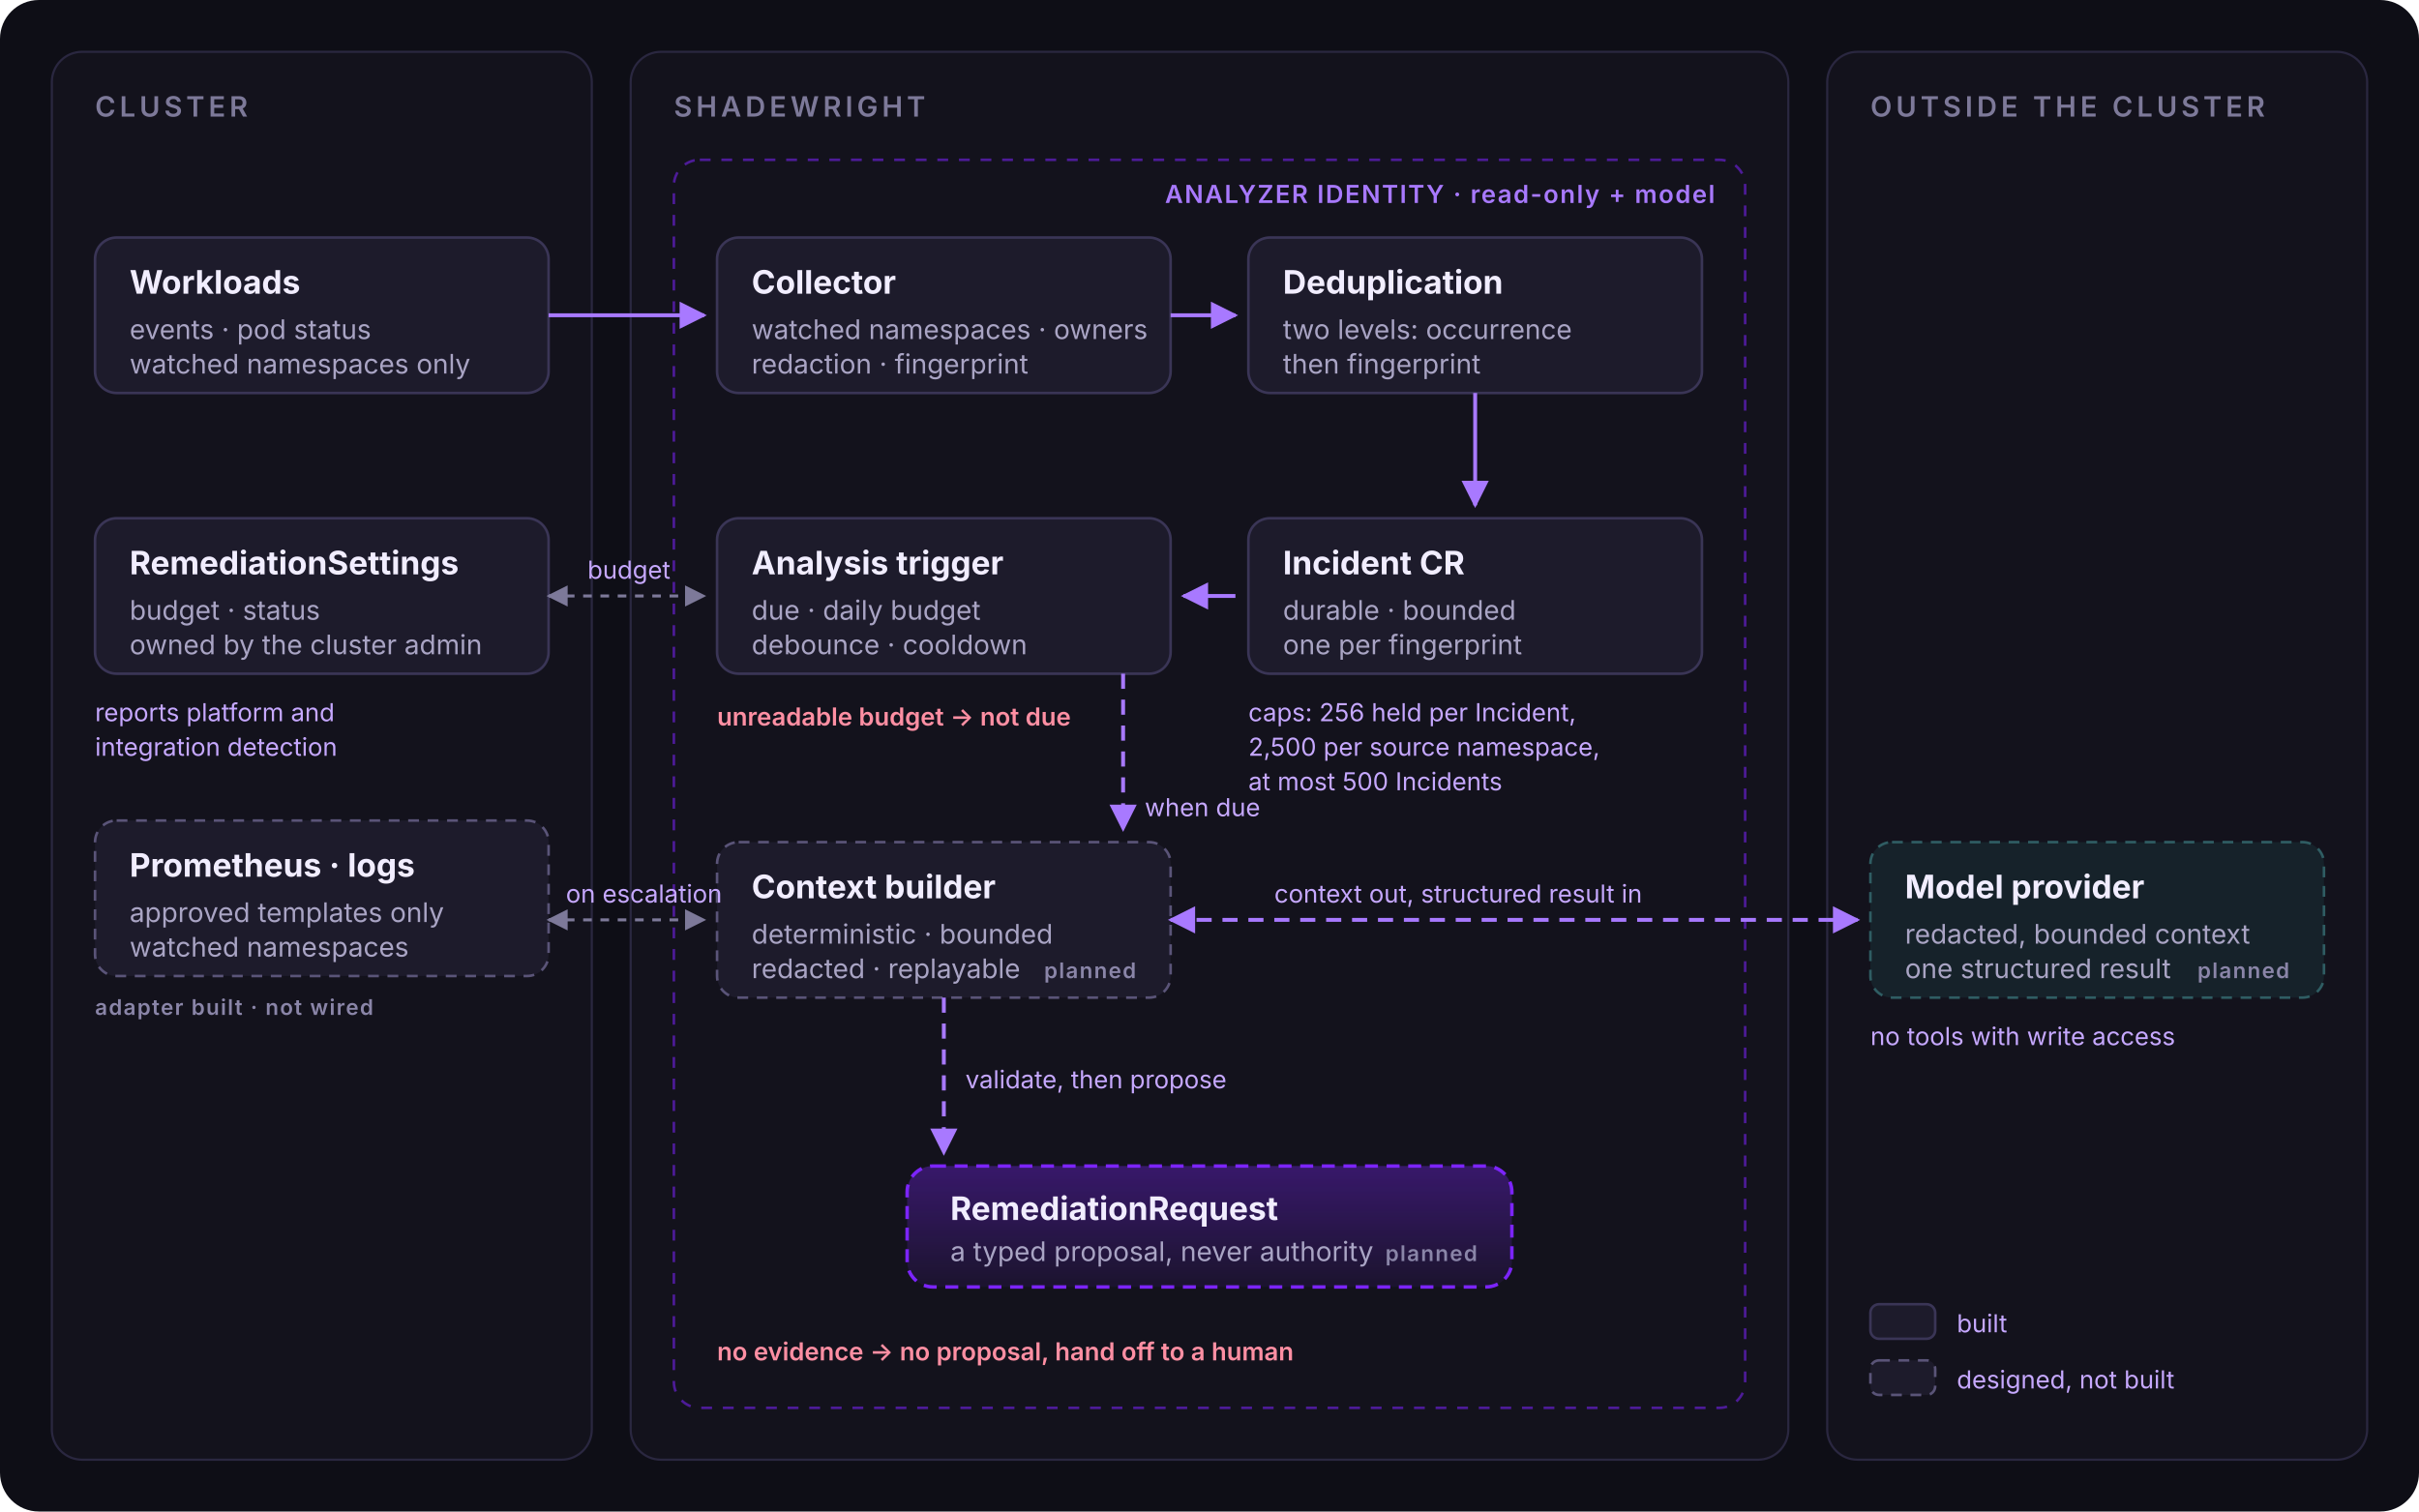
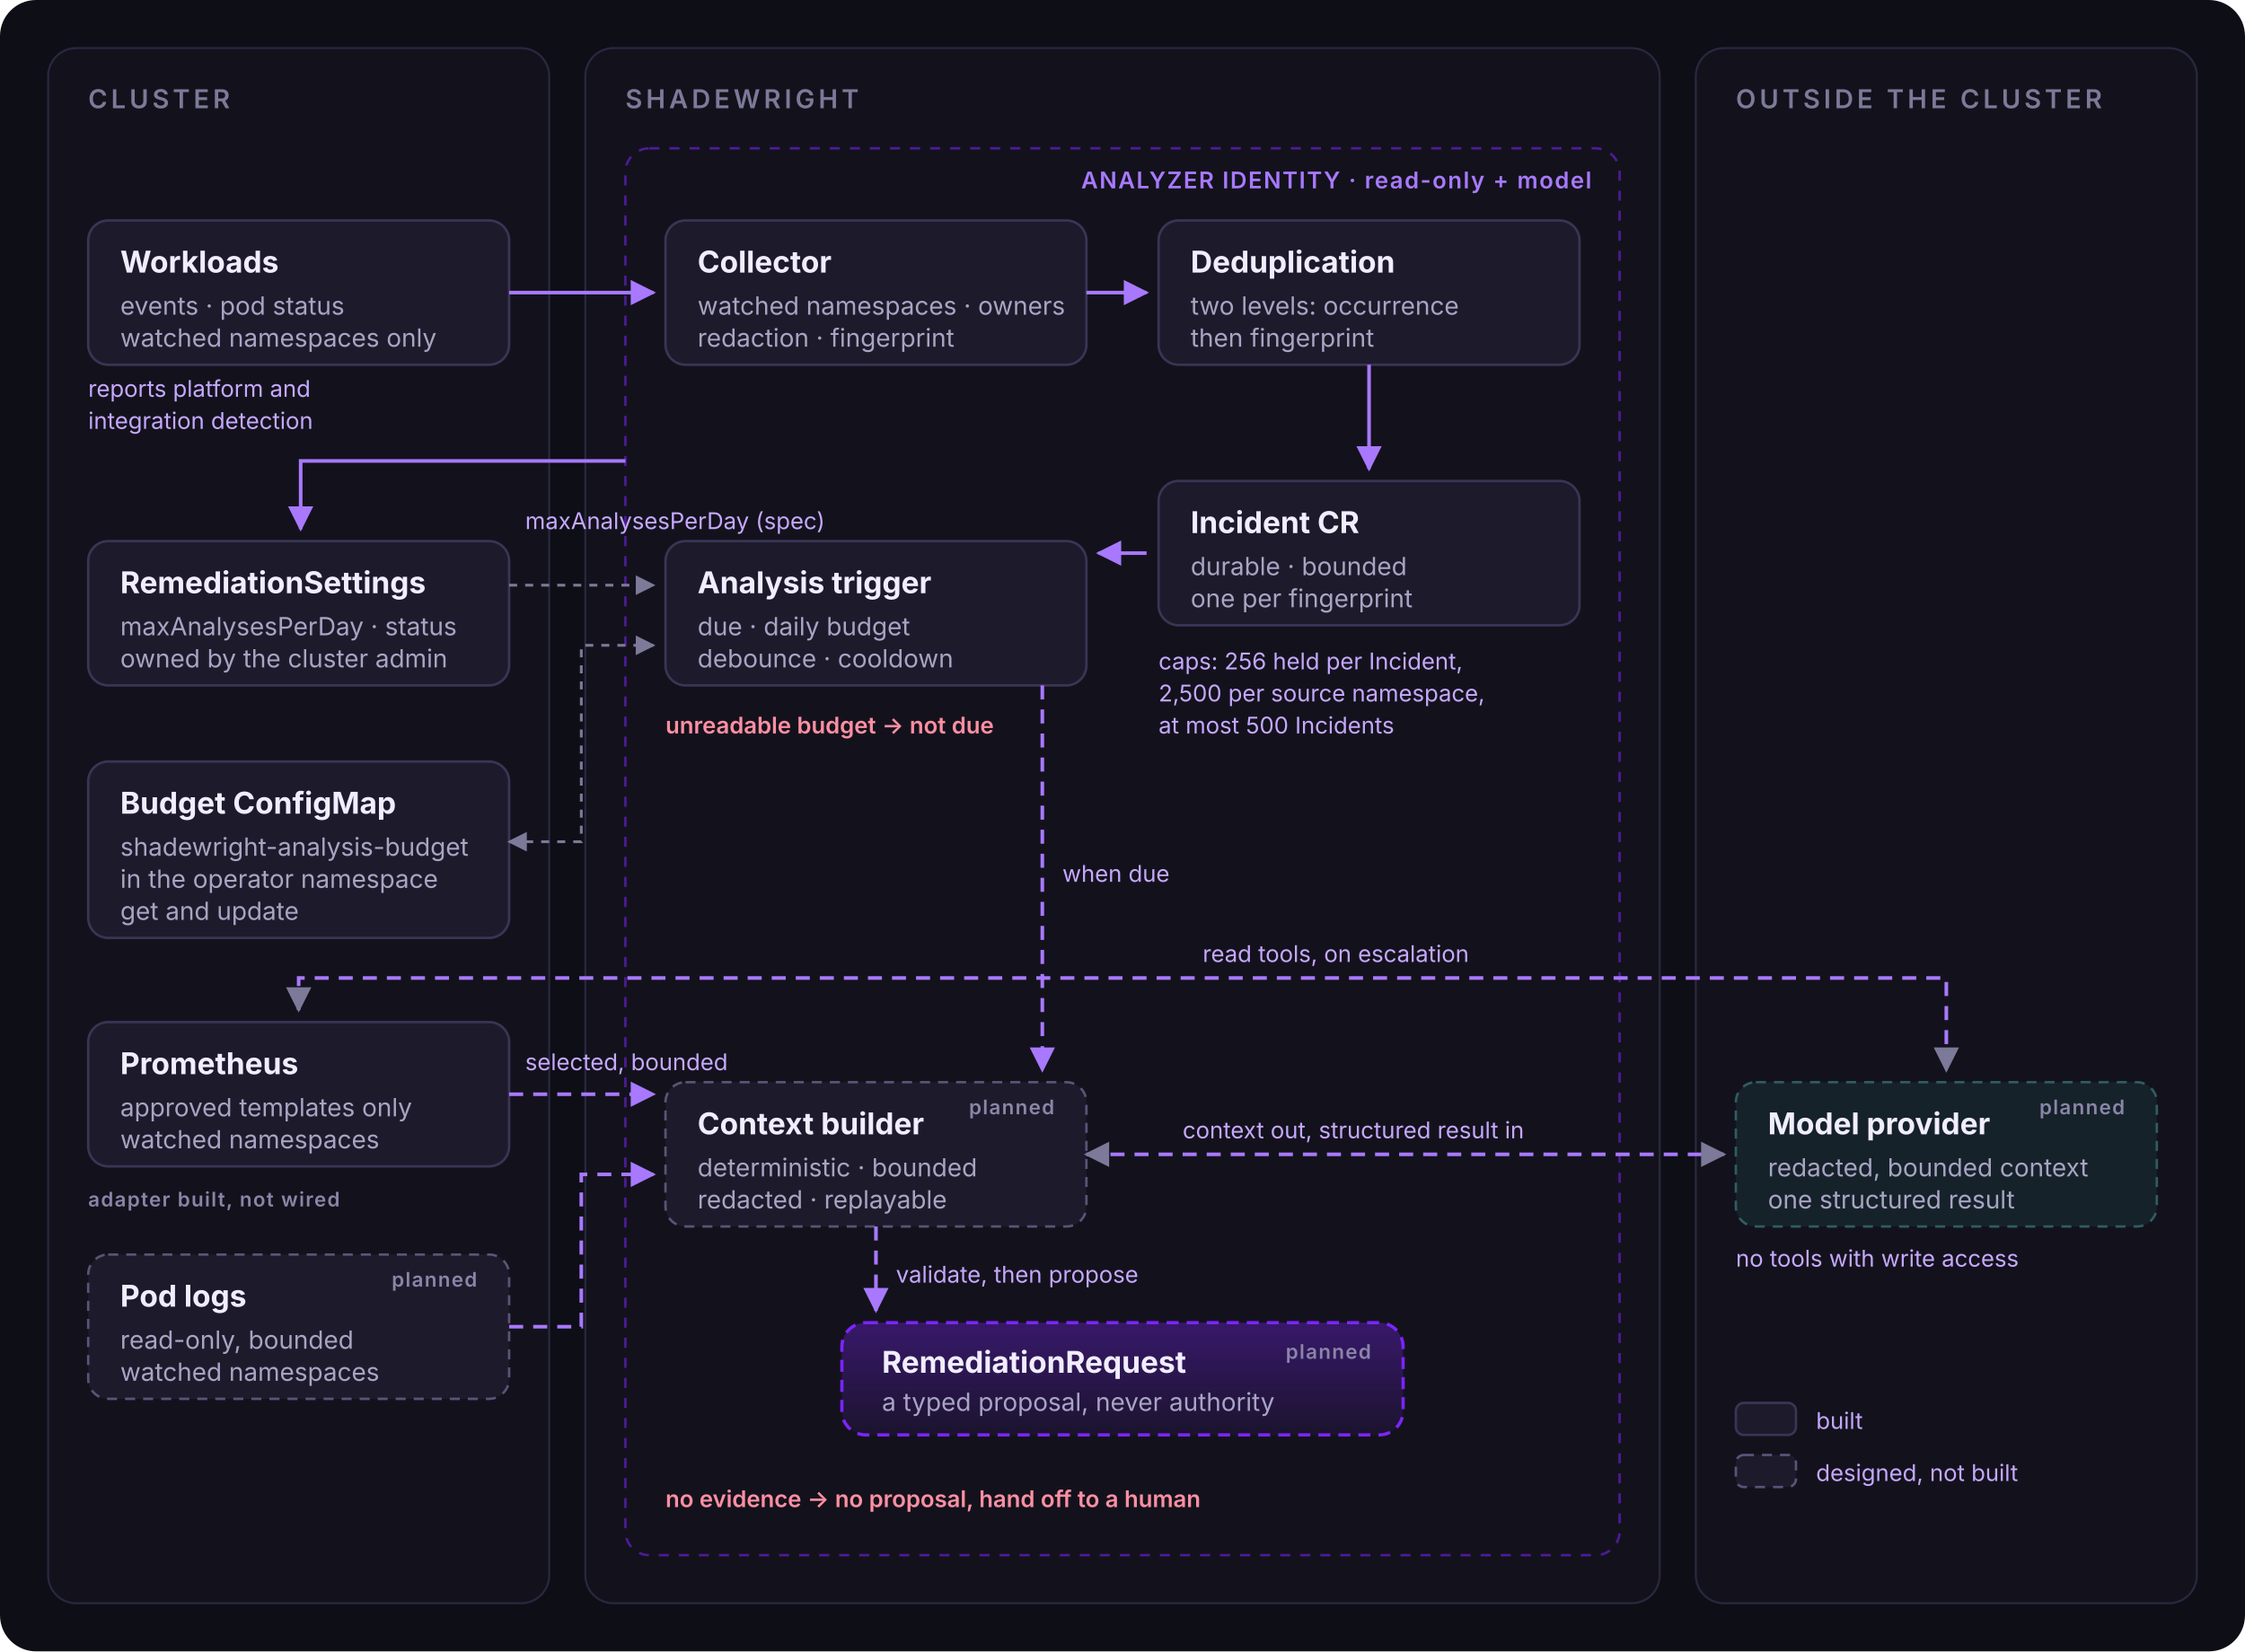
- <svg xmlns="http://www.w3.org/2000/svg" viewBox="0 0 1120 700" role="img" aria-labelledby="t d" font-family="Inter, 'Segoe UI', system-ui, -apple-system, sans-serif">
+ <svg xmlns="http://www.w3.org/2000/svg" viewBox="0 0 1120 824" role="img" aria-labelledby="t d" font-family="Inter, 'Segoe UI', system-ui, -apple-system, sans-serif">
  <defs>
    <marker id="a" viewBox="0 0 10 10" refX="9" refY="5" markerWidth="7" markerHeight="7" orient="auto-start-reverse">
      <path d="M0 0 10 5 0 10z" fill="#a879ff" />
    </marker>
    <marker id="m" viewBox="0 0 10 10" refX="9" refY="5" markerWidth="7" markerHeight="7" orient="auto-start-reverse">
      <path d="M0 0 10 5 0 10z" fill="#7d7999" />
    </marker>
    <linearGradient id="glow" x1="0" y1="0" x2="0" y2="1">
      <stop offset="0" stop-color="#7c24fc" stop-opacity=".35" />
      <stop offset="1" stop-color="#7c24fc" stop-opacity=".08" />
    </linearGradient>
    <style>
      .lane{fill:#13121c;stroke:#2a2740}
      .lanet{fill:#7d7999;font-size:13px;font-weight:600;letter-spacing:.14em}
      .box{fill:#1d1b2b;stroke:#3a3556;stroke-width:1.2}
      .key{fill:url(#glow);stroke:#7c24fc;stroke-width:1.6}
      .ext{fill:#16222a;stroke:#2f5d63;stroke-width:1.2}
      .pl{fill:#1d1b2b;stroke:#5a5478;stroke-width:1.2;stroke-dasharray:5 4}
      .plk{fill:url(#glow);stroke:#7c24fc;stroke-width:1.6;stroke-dasharray:6 4}
      .ple{fill:#16222a;stroke:#2f5d63;stroke-width:1.2;stroke-dasharray:5 4}
      .pn{fill:#8a85a8;font-size:10px;font-weight:600;letter-spacing:.06em}
      .h{fill:#f1edff;font-size:15px;font-weight:650}
      .s{fill:#a9a4c4;font-size:12.5px}
      .id{fill:none;stroke:#7c24fc;stroke-opacity:.55;stroke-dasharray:5 5;stroke-width:1.2}
      .idt{fill:#a879ff;font-size:11.5px;font-weight:600;letter-spacing:.06em}
      .f{stroke:#a879ff;stroke-width:1.8;fill:none}
      .fp{stroke:#a879ff;stroke-width:1.8;fill:none;stroke-dasharray:7 5}
      .r{stroke:#7d7999;stroke-width:1.4;fill:none;stroke-dasharray:4 4}
      .lbl{fill:#c6a8ff;font-size:11.5px}
      .no{fill:#ff8fa3;font-size:11.5px;font-weight:600}
    </style>
  </defs>
-   <rect width="1120" height="700" rx="18" fill="#0e0e16" />
-   <rect class="lane" x="24" y="24" width="250" height="652" rx="14" />
+   <rect width="1120" height="824" rx="18" fill="#0e0e16" />
+   <rect class="lane" x="24" y="24" width="250" height="776" rx="14" />
  <text class="lanet" x="44" y="54">CLUSTER</text>
-   <rect class="lane" x="292" y="24" width="536" height="652" rx="14" />
+   <rect class="lane" x="292" y="24" width="536" height="776" rx="14" />
  <text class="lanet" x="312" y="54">SHADEWRIGHT</text>
-   <rect class="lane" x="846" y="24" width="250" height="652" rx="14" />
+   <rect class="lane" x="846" y="24" width="250" height="776" rx="14" />
  <text class="lanet" x="866" y="54">OUTSIDE THE CLUSTER</text>
-   <rect class="id" x="312" y="74" width="496" height="578" rx="12" />
+   <rect class="id" x="312" y="74" width="496" height="702" rx="12" />
  <text class="idt" x="794" y="94" text-anchor="end">ANALYZER IDENTITY · read-only + model</text>
  <rect class="box" x="44" y="110" width="210" height="72" rx="10" />
  <text class="h" x="60" y="136">Workloads</text>
  <text class="s" x="60" y="157">events · pod status</text>
  <text class="s" x="60" y="173">watched namespaces only</text>
-   <rect class="box" x="44" y="240" width="210" height="72" rx="10" />
-   <text class="h" x="60" y="266">RemediationSettings</text>
-   <text class="s" x="60" y="287">budget · status</text>
-   <text class="s" x="60" y="303">owned by the cluster admin</text>
-   <text class="lbl" x="44" y="334">reports platform and</text>
-   <text class="lbl" x="44" y="350">integration detection</text>
-   <rect class="pl" x="44" y="380" width="210" height="72" rx="10" />
-   <text class="h" x="60" y="406">Prometheus · logs</text>
-   <text class="pn" x="44" y="470">adapter built · not wired</text>
-   <text class="s" x="60" y="427">approved templates only</text>
-   <text class="s" x="60" y="443">watched namespaces</text>
+   <text class="lbl" x="44" y="198">reports platform and</text>
+   <text class="lbl" x="44" y="214">integration detection</text>
+   <rect class="box" x="44" y="270" width="210" height="72" rx="10" />
+   <text class="h" x="60" y="296">RemediationSettings</text>
+   <text class="s" x="60" y="317">maxAnalysesPerDay · status</text>
+   <text class="s" x="60" y="333">owned by the cluster admin</text>
+   <rect class="box" x="44" y="380" width="210" height="88" rx="10" />
+   <text class="h" x="60" y="406">Budget ConfigMap</text>
+   <text class="s" x="60" y="427">shadewright-analysis-budget</text>
+   <text class="s" x="60" y="443">in the operator namespace</text>
+   <text class="s" x="60" y="459">get and update</text>
+   <rect class="box" x="44" y="510" width="210" height="72" rx="10" />
+   <text class="h" x="60" y="536">Prometheus</text>
+   <text class="s" x="60" y="557">approved templates only</text>
+   <text class="s" x="60" y="573">watched namespaces</text>
+   <text class="pn" x="44" y="602">adapter built, not wired</text>
+   <rect class="pl" x="44" y="626" width="210" height="72" rx="10" />
+   <text class="h" x="60" y="652">Pod logs</text>
+   <text class="s" x="60" y="673">read-only, bounded</text>
+   <text class="s" x="60" y="689">watched namespaces</text>
+   <text class="pn" x="238" y="642" text-anchor="end">planned</text>
  <rect class="box" x="332" y="110" width="210" height="72" rx="10" />
  <text class="h" x="348" y="136">Collector</text>
  <text class="s" x="348" y="157">watched namespaces · owners</text>
  <text class="s" x="348" y="173">redaction · fingerprint</text>
  <rect class="box" x="578" y="110" width="210" height="72" rx="10" />
  <text class="h" x="594" y="136">Deduplication</text>
  <text class="s" x="594" y="157">two levels: occurrence</text>
  <text class="s" x="594" y="173">then fingerprint</text>
  <rect class="box" x="578" y="240" width="210" height="72" rx="10" />
  <text class="h" x="594" y="266">Incident CR</text>
  <text class="s" x="594" y="287">durable · bounded</text>
  <text class="s" x="594" y="303">one per fingerprint</text>
  <text class="lbl" x="578" y="334">caps: 256 held per Incident,</text>
  <text class="lbl" x="578" y="350">2,500 per source namespace,</text>
  <text class="lbl" x="578" y="366">at most 500 Incidents</text>
-   <rect class="box" x="332" y="240" width="210" height="72" rx="10" />
-   <text class="h" x="348" y="266">Analysis trigger</text>
-   <text class="s" x="348" y="287">due · daily budget</text>
-   <text class="s" x="348" y="303">debounce · cooldown</text>
-   <text class="no" x="332" y="336">unreadable budget → not due</text>
-   <rect class="pl" x="332" y="390" width="210" height="72" rx="10" />
-   <text class="h" x="348" y="416">Context builder</text>
-   <text class="pn" x="526" y="453" text-anchor="end">planned</text>
-   <text class="s" x="348" y="437">deterministic · bounded</text>
-   <text class="s" x="348" y="453">redacted · replayable</text>
-   <rect class="plk" x="420" y="540" width="280" height="56" rx="12" />
-   <text class="h" x="440" y="565">RemediationRequest</text>
-   <text class="pn" x="684" y="584" text-anchor="end">planned</text>
-   <text class="s" x="440" y="584">a typed proposal, never authority</text>
-   <rect class="ple" x="866" y="390" width="210" height="72" rx="10" />
-   <text class="h" x="882" y="416">Model provider</text>
-   <text class="pn" x="1060" y="453" text-anchor="end">planned</text>
-   <text class="s" x="882" y="437">redacted, bounded context</text>
-   <text class="s" x="882" y="453">one structured result</text>
-   <text class="lbl" x="866" y="484">no tools with write access</text>
-   <rect class="box" x="866" y="604" width="30" height="16" rx="4" />
-   <text class="lbl" x="906" y="617">built</text>
-   <rect class="pl" x="866" y="630" width="30" height="16" rx="4" />
-   <text class="lbl" x="906" y="643">designed, not built</text>
+   <rect class="box" x="332" y="270" width="210" height="72" rx="10" />
+   <text class="h" x="348" y="296">Analysis trigger</text>
+   <text class="s" x="348" y="317">due · daily budget</text>
+   <text class="s" x="348" y="333">debounce · cooldown</text>
+   <text class="no" x="332" y="366">unreadable budget → not due</text>
+   <rect class="pl" x="332" y="540" width="210" height="72" rx="10" />
+   <text class="h" x="348" y="566">Context builder</text>
+   <text class="s" x="348" y="587">deterministic · bounded</text>
+   <text class="s" x="348" y="603">redacted · replayable</text>
+   <text class="pn" x="526" y="556" text-anchor="end">planned</text>
+   <rect class="plk" x="420" y="660" width="280" height="56" rx="12" />
+   <text class="h" x="440" y="685">RemediationRequest</text>
+   <text class="pn" x="684" y="678" text-anchor="end">planned</text>
+   <text class="s" x="440" y="704">a typed proposal, never authority</text>
+   <rect class="ple" x="866" y="540" width="210" height="72" rx="10" />
+   <text class="h" x="882" y="566">Model provider</text>
+   <text class="s" x="882" y="587">redacted, bounded context</text>
+   <text class="s" x="882" y="603">one structured result</text>
+   <text class="pn" x="1060" y="556" text-anchor="end">planned</text>
+   <text class="lbl" x="866" y="632">no tools with write access</text>
+   <rect class="box" x="866" y="700" width="30" height="16" rx="4" />
+   <text class="lbl" x="906" y="713">built</text>
+   <rect class="pl" x="866" y="726" width="30" height="16" rx="4" />
+   <text class="lbl" x="906" y="739">designed, not built</text>
  <path class="f" d="M254 146H326" marker-end="url(#a)" />
  <path class="f" d="M542 146H572" marker-end="url(#a)" />
  <path class="f" d="M683 182V234" marker-end="url(#a)" />
  <path class="f" d="M572 276H548" marker-end="url(#a)" />
-   <path class="r" d="M254 276H326" marker-end="url(#m)" marker-start="url(#m)" />
-   <text class="lbl" x="272" y="268">budget</text>
-   <path class="fp" d="M520 312V384" marker-end="url(#a)" />
-   <text class="lbl" x="530" y="378">when due</text>
-   <path class="r" d="M254 426H326" marker-end="url(#m)" marker-start="url(#m)" />
-   <text class="lbl" x="262" y="418">on escalation</text>
-   <path class="fp" d="M542 426H860" marker-end="url(#a)" marker-start="url(#a)" />
-   <text class="lbl" x="590" y="418">context out, structured result in</text>
-   <path class="fp" d="M437 462V534" marker-end="url(#a)" />
-   <text class="lbl" x="447" y="504">validate, then propose</text>
-   <text class="no" x="332" y="630">no evidence → no proposal, hand off to a human</text>
+   <path class="r" d="M254 292H326" marker-end="url(#m)" />
+   <text class="lbl" x="262" y="264">maxAnalysesPerDay (spec)</text>
+   <path class="r" d="M254 420H290V322H326" marker-end="url(#m)" marker-start="url(#m)" />
+   <path class="f" d="M312 230H150V264" marker-end="url(#a)" />
+   <path class="fp" d="M520 342V534" marker-end="url(#a)" />
+   <text class="lbl" x="530" y="440">when due</text>
+   <path class="fp" d="M254 546H326" marker-end="url(#a)" />
+   <text class="lbl" x="262" y="534">selected, bounded</text>
+   <path class="fp" d="M254 662H290V586H326" marker-end="url(#a)" />
+   <path class="fp" d="M149 504V488H971V534" marker-end="url(#m)" marker-start="url(#m)" />
+   <text class="lbl" x="600" y="480">read tools, on escalation</text>
+   <path class="fp" d="M542 576H860" marker-end="url(#m)" marker-start="url(#m)" />
+   <text class="lbl" x="590" y="568">context out, structured result in</text>
+   <path class="fp" d="M437 612V654" marker-end="url(#a)" />
+   <text class="lbl" x="447" y="640">validate, then propose</text>
+   <text class="no" x="332" y="752">no evidence → no proposal, hand off to a human</text>
</svg>
